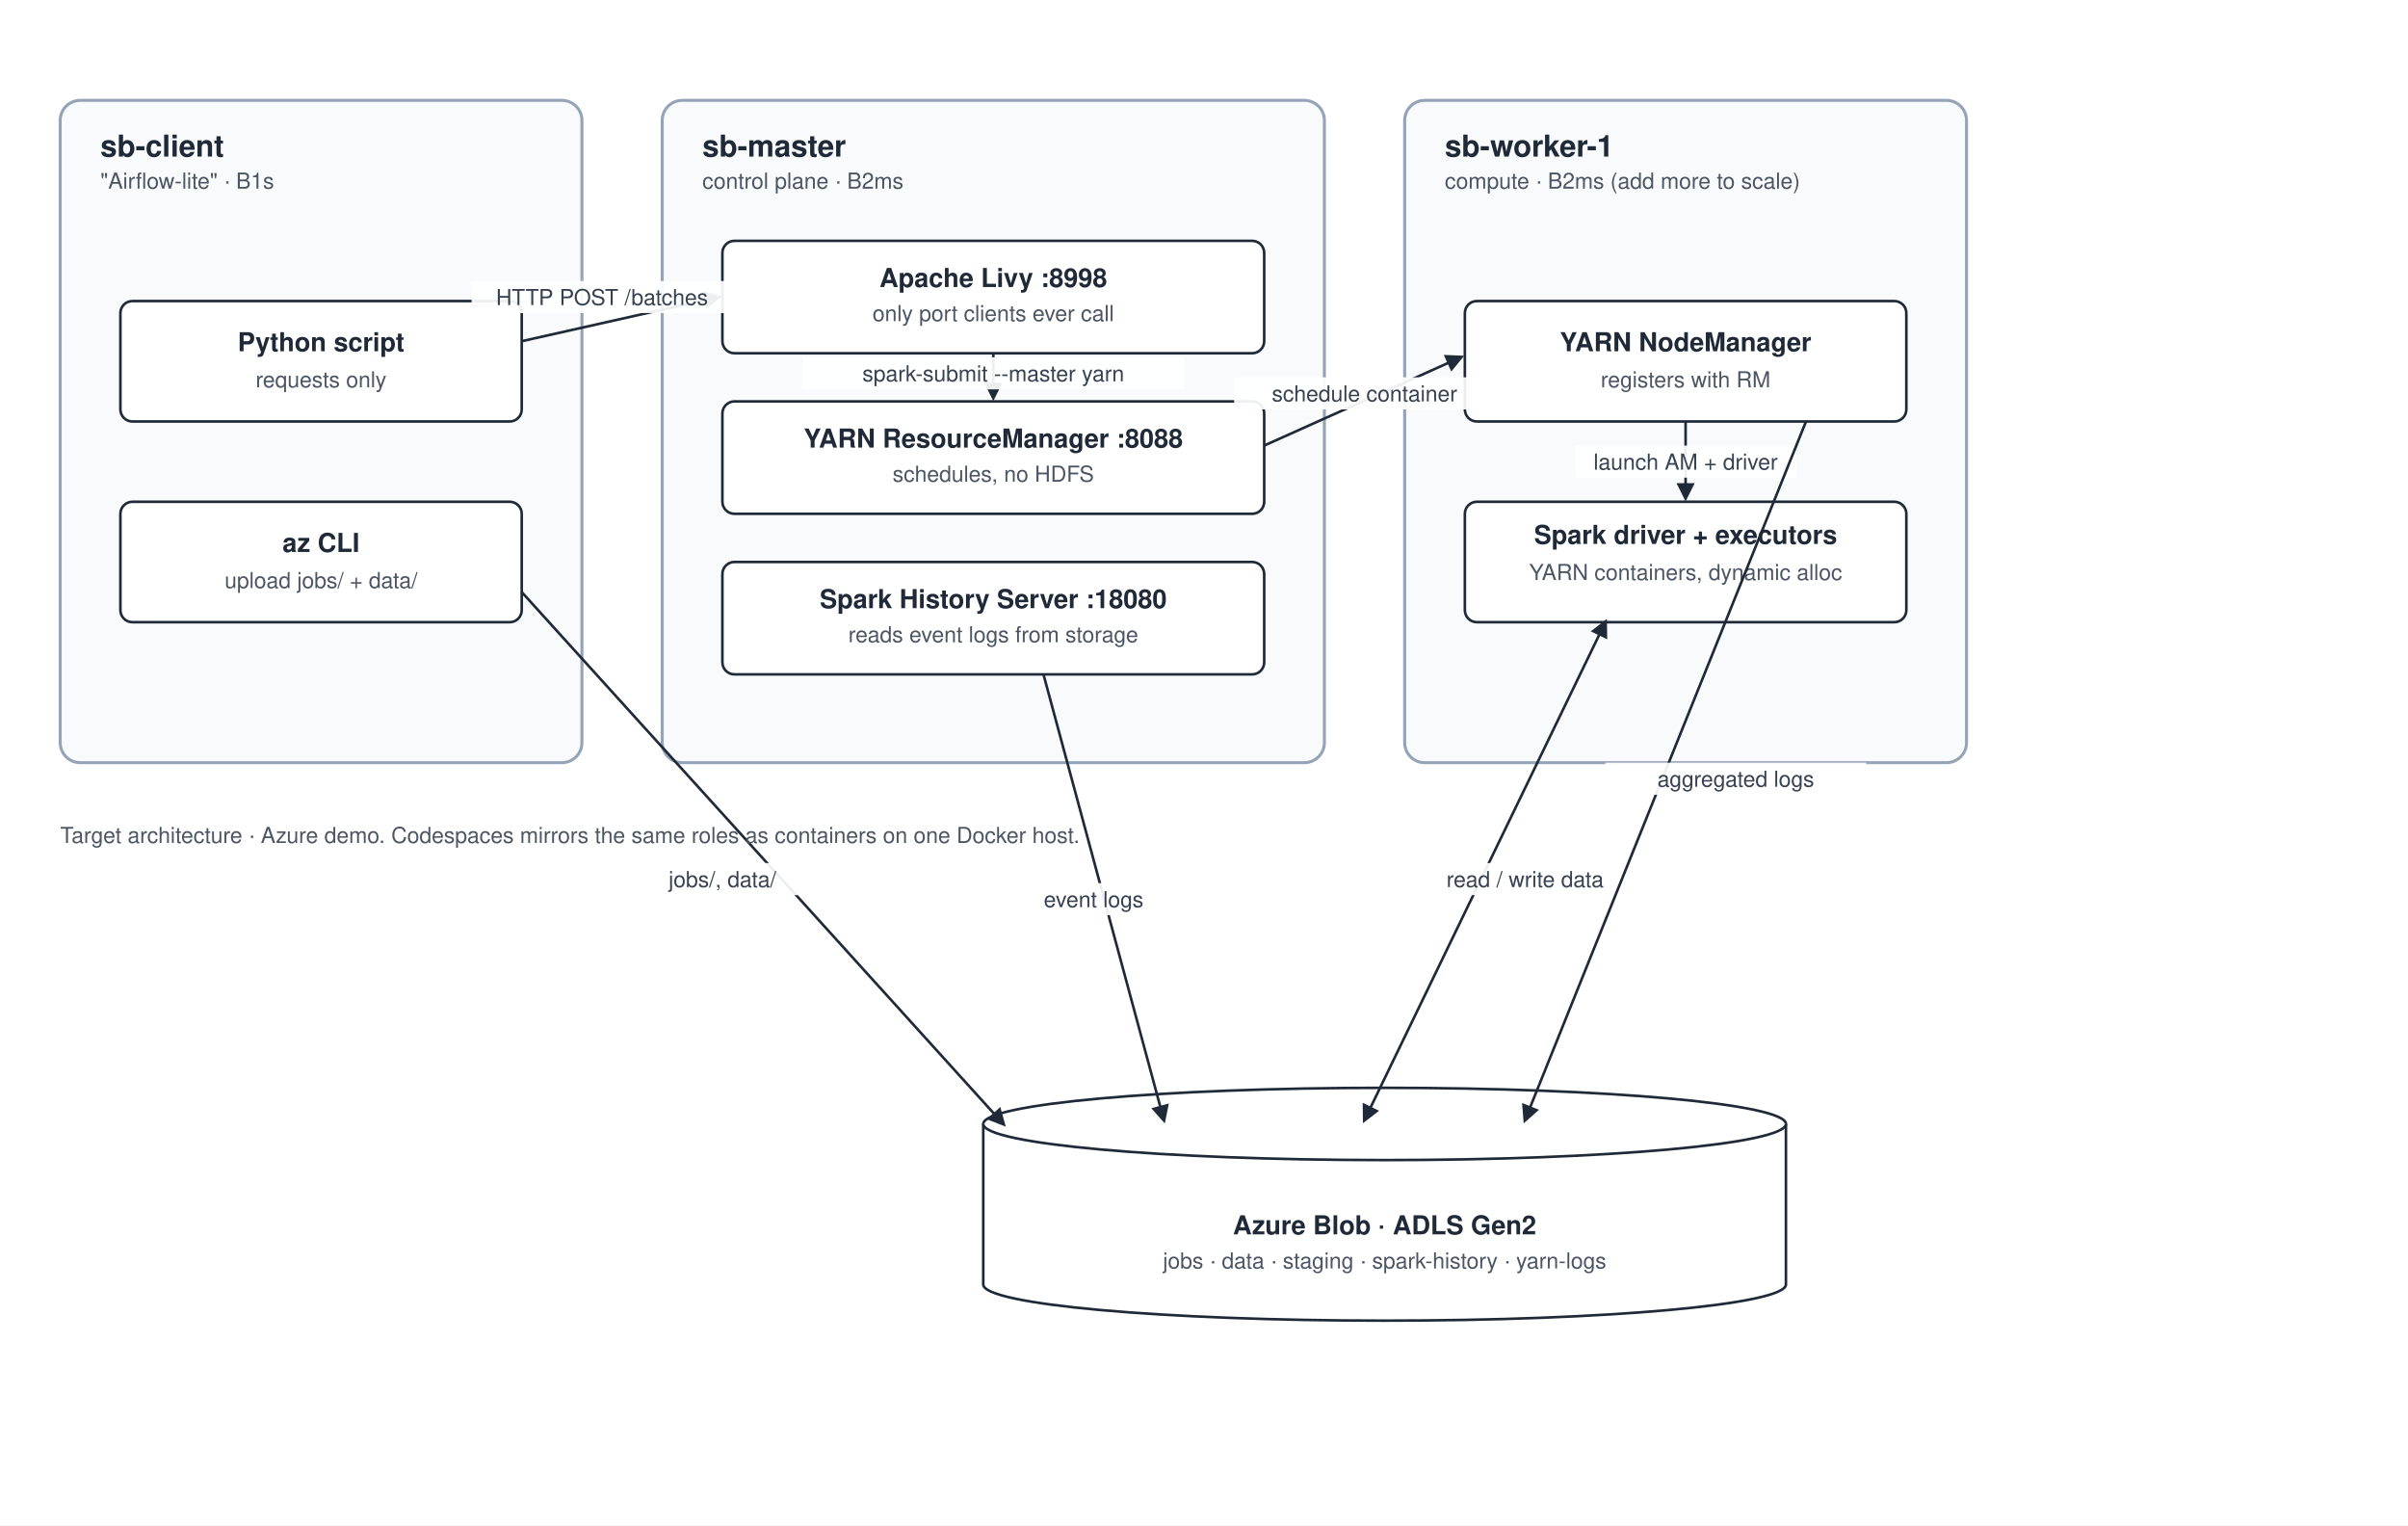
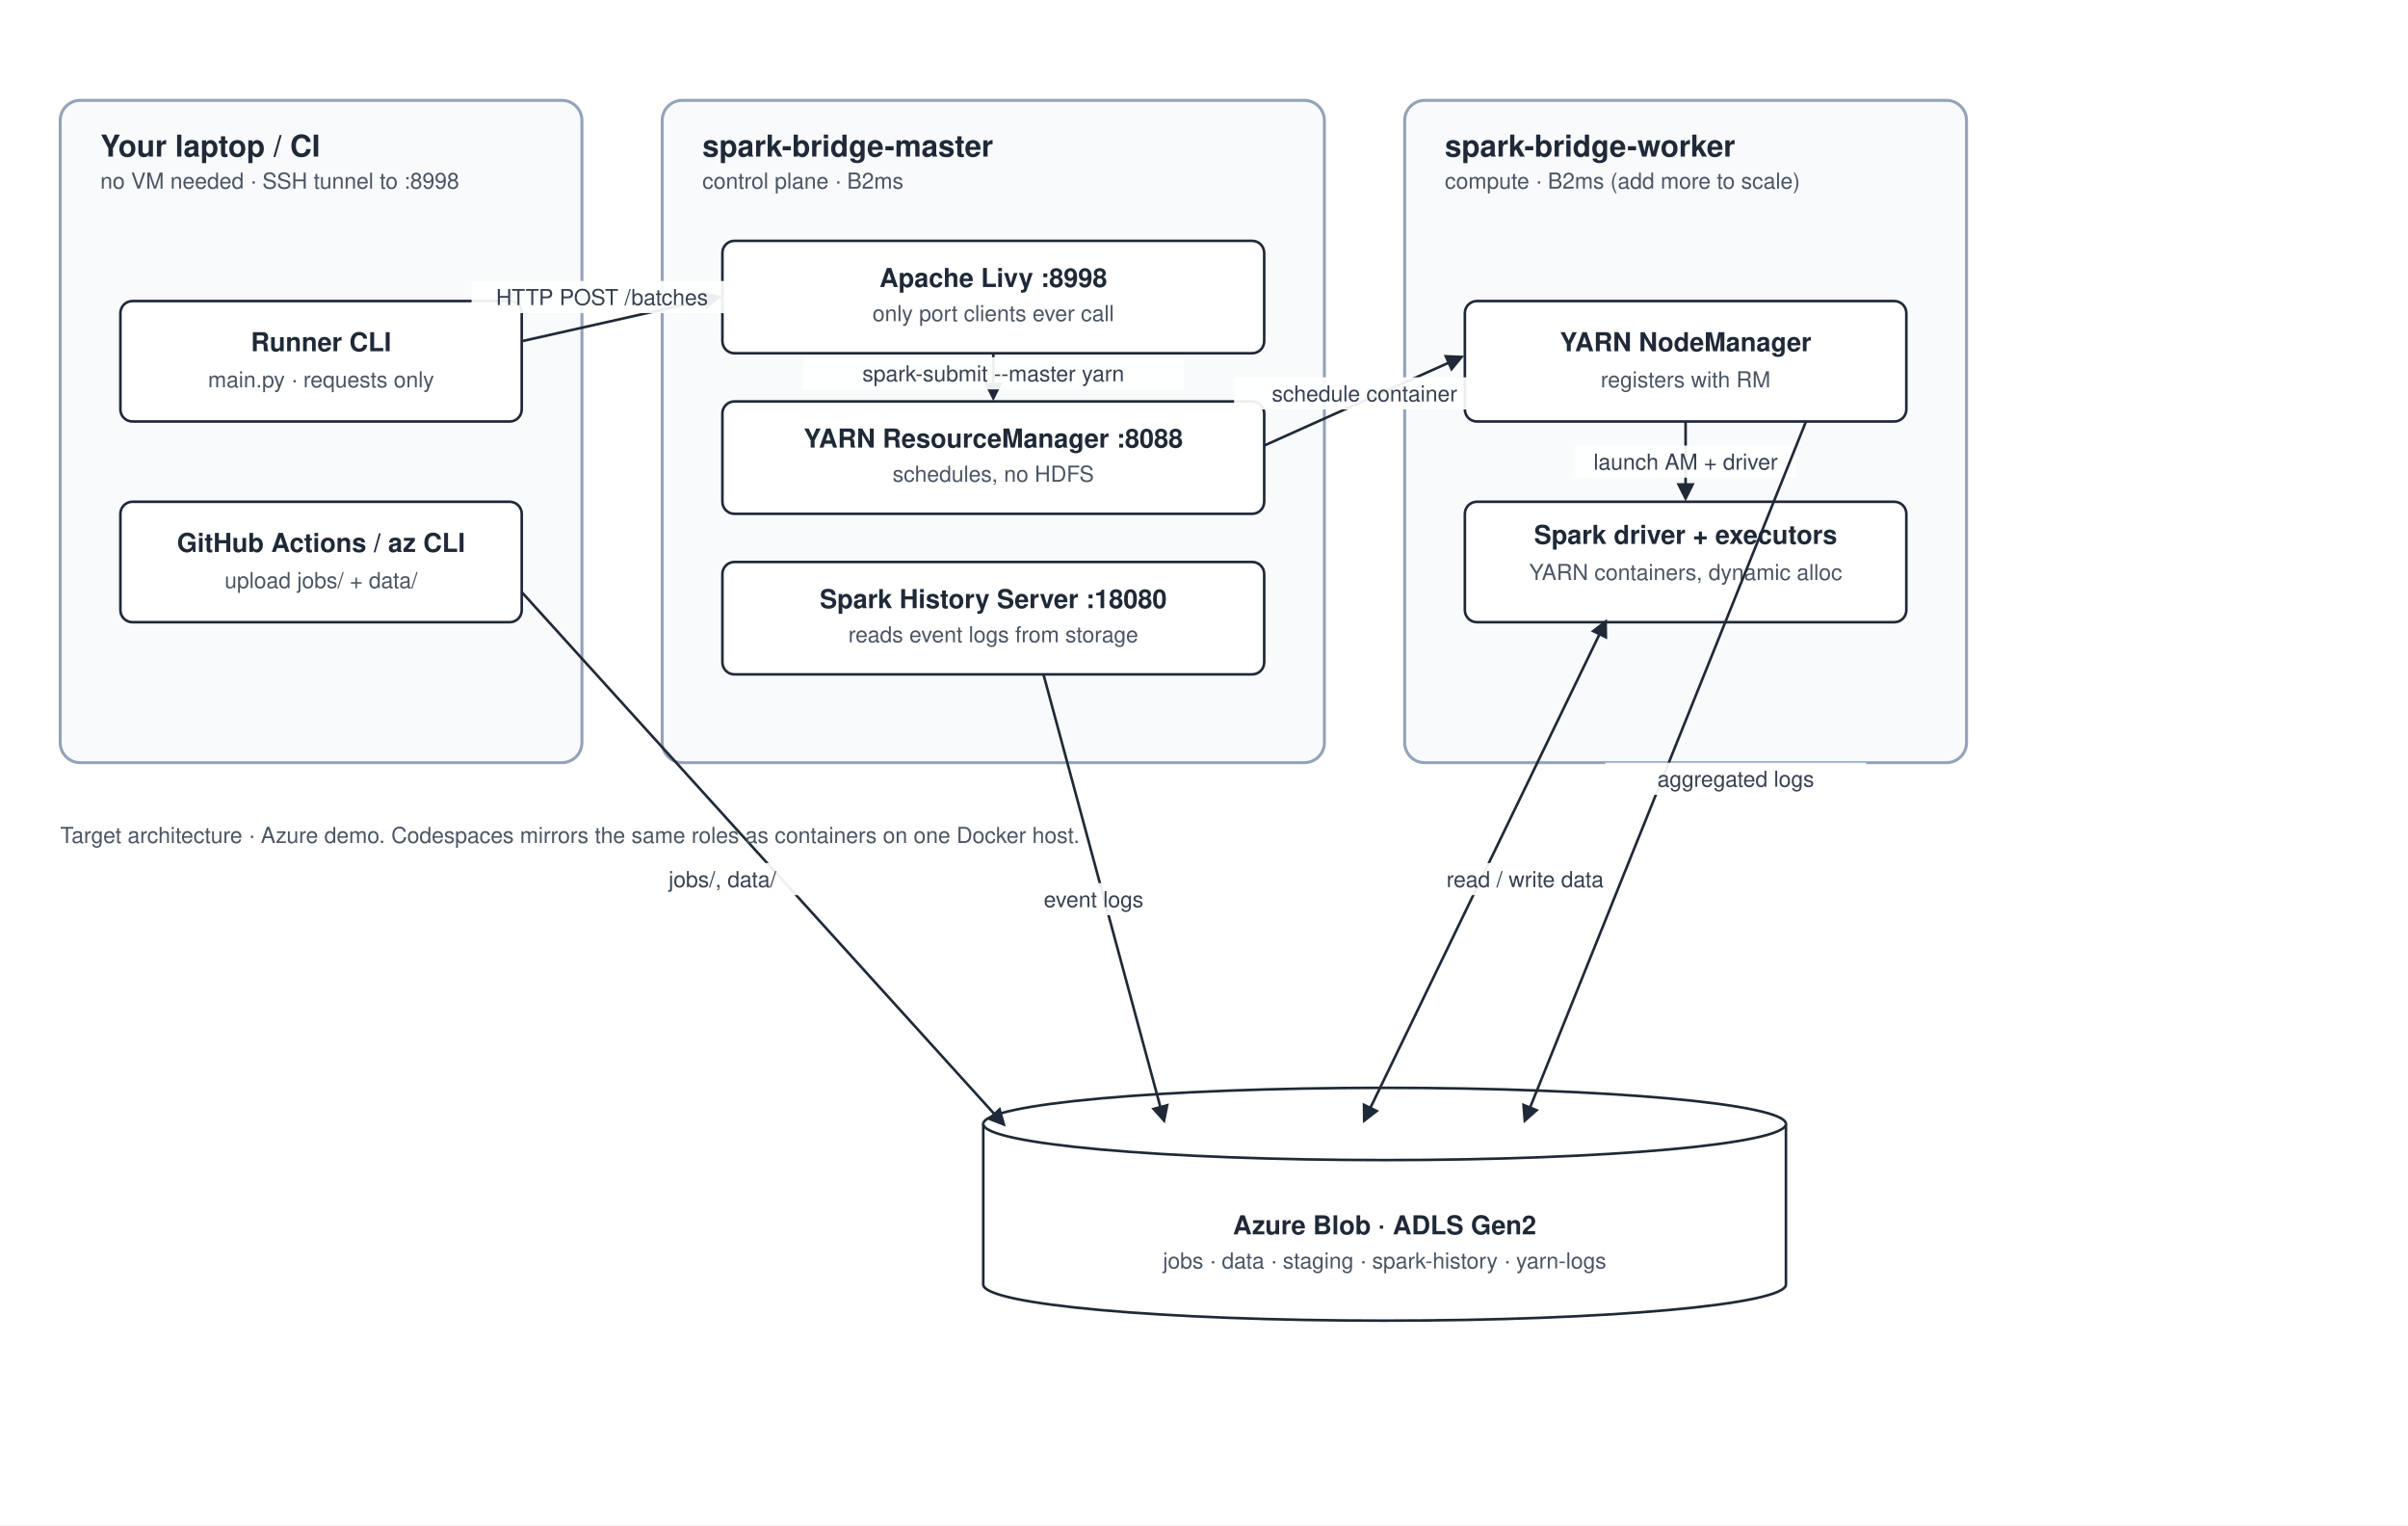
- <svg xmlns="http://www.w3.org/2000/svg" viewBox="0 0 1200 760" role="img" aria-label="SparkBridge architecture: a client submits jobs over HTTP to Livy on sb-master, which calls YARN to schedule a Spark driver and executors as containers on sb-worker-1; all code, data and logs live in Azure Blob storage, which the master and worker nodes read and write directly.">
+ <svg xmlns="http://www.w3.org/2000/svg" viewBox="0 0 1200 760" role="img" aria-label="SparkBridge architecture: a client submits jobs over HTTP to Livy on spark-bridge-master, which calls YARN to schedule a Spark driver and executors as containers on spark-bridge-worker; all code, data and logs live in Azure Blob storage, which the master and worker nodes read and write directly.">
  <defs>
    <marker id="arrow" viewBox="0 0 10 10" refX="8" refY="5" markerWidth="7" markerHeight="7" orient="auto-start-reverse">
      <path d="M0,0 L10,5 L0,10 z" fill="#1f2937" />
    </marker>
  </defs>
  <style>
    text { font-family: -apple-system, 'Segoe UI', Helvetica, Arial, sans-serif; fill: #1f2937; }
    .title   { font-size: 15px; font-weight: 600; }
    .svc     { font-size: 13px; font-weight: 600; }
    .sub     { font-size: 11px; fill: #4b5563; }
    .lbl     { font-size: 11px; fill: #374151; }
    .lblbg   { fill: #ffffff; opacity: 0.92; }
    .frame   { fill: #f8fafc; stroke: #94a3b8; stroke-width: 1.5; }
    .node    { fill: #ffffff; stroke: #1f2937; stroke-width: 1.3; }
    .edge    { fill: none; stroke: #1f2937; stroke-width: 1.3; marker-end: url(#arrow); }
    .edge2   { fill: none; stroke: #1f2937; stroke-width: 1.3; marker-end: url(#arrow); marker-start: url(#arrow); }
  </style>
  <rect x="0" y="0" width="1200" height="760" fill="#ffffff" />
  <rect class="frame" x="30" y="50" width="260" height="330" rx="10" />
-   <text class="title" x="50" y="78">sb-client</text>
-   <text class="sub" x="50" y="94">"Airflow-lite" · B1s</text>
+   <text class="title" x="50" y="78">Your laptop / CI</text>
+   <text class="sub" x="50" y="94">no VM needed · SSH tunnel to :8998</text>
  <rect class="frame" x="330" y="50" width="330" height="330" rx="10" />
-   <text class="title" x="350" y="78">sb-master</text>
+   <text class="title" x="350" y="78">spark-bridge-master</text>
  <text class="sub" x="350" y="94">control plane · B2ms</text>
  <rect class="frame" x="700" y="50" width="280" height="330" rx="10" />
-   <text class="title" x="720" y="78">sb-worker-1</text>
+   <text class="title" x="720" y="78">spark-bridge-worker</text>
  <text class="sub" x="720" y="94">compute · B2ms (add more to scale)</text>
  <rect class="node" x="60" y="150" width="200" height="60" rx="6" />
-   <text class="svc" x="160" y="175" text-anchor="middle">Python script</text>
-   <text class="sub" x="160" y="193" text-anchor="middle">requests only</text>
+   <text class="svc" x="160" y="175" text-anchor="middle">Runner CLI</text>
+   <text class="sub" x="160" y="193" text-anchor="middle">main.py · requests only</text>
  <rect class="node" x="60" y="250" width="200" height="60" rx="6" />
-   <text class="svc" x="160" y="275" text-anchor="middle">az CLI</text>
+   <text class="svc" x="160" y="275" text-anchor="middle">GitHub Actions / az CLI</text>
  <text class="sub" x="160" y="293" text-anchor="middle">upload jobs/ + data/</text>
  <rect class="node" x="360" y="120" width="270" height="56" rx="6" />
  <text class="svc" x="495" y="143" text-anchor="middle">Apache Livy :8998</text>
  <text class="sub" x="495" y="160" text-anchor="middle">only port clients ever call</text>
  <rect class="node" x="360" y="200" width="270" height="56" rx="6" />
  <text class="svc" x="495" y="223" text-anchor="middle">YARN ResourceManager :8088</text>
  <text class="sub" x="495" y="240" text-anchor="middle">schedules, no HDFS</text>
  <rect class="node" x="360" y="280" width="270" height="56" rx="6" />
  <text class="svc" x="495" y="303" text-anchor="middle">Spark History Server :18080</text>
  <text class="sub" x="495" y="320" text-anchor="middle">reads event logs from storage</text>
  <rect class="node" x="730" y="150" width="220" height="60" rx="6" />
  <text class="svc" x="840" y="175" text-anchor="middle">YARN NodeManager</text>
  <text class="sub" x="840" y="193" text-anchor="middle">registers with RM</text>
  <rect class="node" x="730" y="250" width="220" height="60" rx="6" />
  <text class="svc" x="840" y="271" text-anchor="middle">Spark driver + executors</text>
  <text class="sub" x="840" y="289" text-anchor="middle">YARN containers, dynamic alloc</text>
  <g transform="translate(490,560)">
    <path class="node" d="M0,0 a200,18 0 0 1 400,0 l0,80 a200,18 0 0 1 -400,0 z" />
    <path class="node" d="M0,0 a200,18 0 0 0 400,0" fill="none" />
    <text class="svc" x="200" y="55" text-anchor="middle">Azure Blob · ADLS Gen2</text>
    <text class="sub" x="200" y="72" text-anchor="middle">jobs · data · staging · spark-history · yarn-logs</text>
  </g>
  <line class="edge" x1="260" y1="170" x2="358" y2="148" />
  <rect class="lblbg" x="235" y="140" width="130" height="16" />
  <text class="lbl" x="300" y="152" text-anchor="middle">HTTP POST /batches</text>
  <line class="edge" x1="495" y1="176" x2="495" y2="198" />
  <rect class="lblbg" x="400" y="178" width="190" height="16" />
  <text class="lbl" x="495" y="190" text-anchor="middle">spark-submit --master yarn</text>
  <line class="edge" x1="630" y1="222" x2="728" y2="178" />
  <rect class="lblbg" x="615" y="188" width="130" height="16" />
  <text class="lbl" x="680" y="200" text-anchor="middle">schedule container</text>
  <line class="edge" x1="840" y1="210" x2="840" y2="248" />
  <rect class="lblbg" x="785" y="222" width="110" height="16" />
  <text class="lbl" x="840" y="234" text-anchor="middle">launch AM + driver</text>
  <line class="edge" x1="260" y1="295" x2="500" y2="560" />
  <rect class="lblbg" x="310" y="430" width="100" height="16" />
  <text class="lbl" x="360" y="442" text-anchor="middle">jobs/, data/</text>
  <line class="edge" x1="520" y1="336" x2="580" y2="558" />
  <rect class="lblbg" x="500" y="440" width="90" height="16" />
  <text class="lbl" x="545" y="452" text-anchor="middle">event logs</text>
  <line class="edge2" x1="800" y1="310" x2="680" y2="558" />
  <rect class="lblbg" x="690" y="430" width="140" height="16" />
  <text class="lbl" x="760" y="442" text-anchor="middle">read / write data</text>
  <line class="edge" x1="900" y1="210" x2="760" y2="558" />
  <rect class="lblbg" x="800" y="380" width="130" height="16" />
  <text class="lbl" x="865" y="392" text-anchor="middle">aggregated logs</text>
  <text class="sub" x="30" y="420">Target architecture · Azure demo. Codespaces mirrors the same roles as containers on one Docker host.</text>
</svg>
